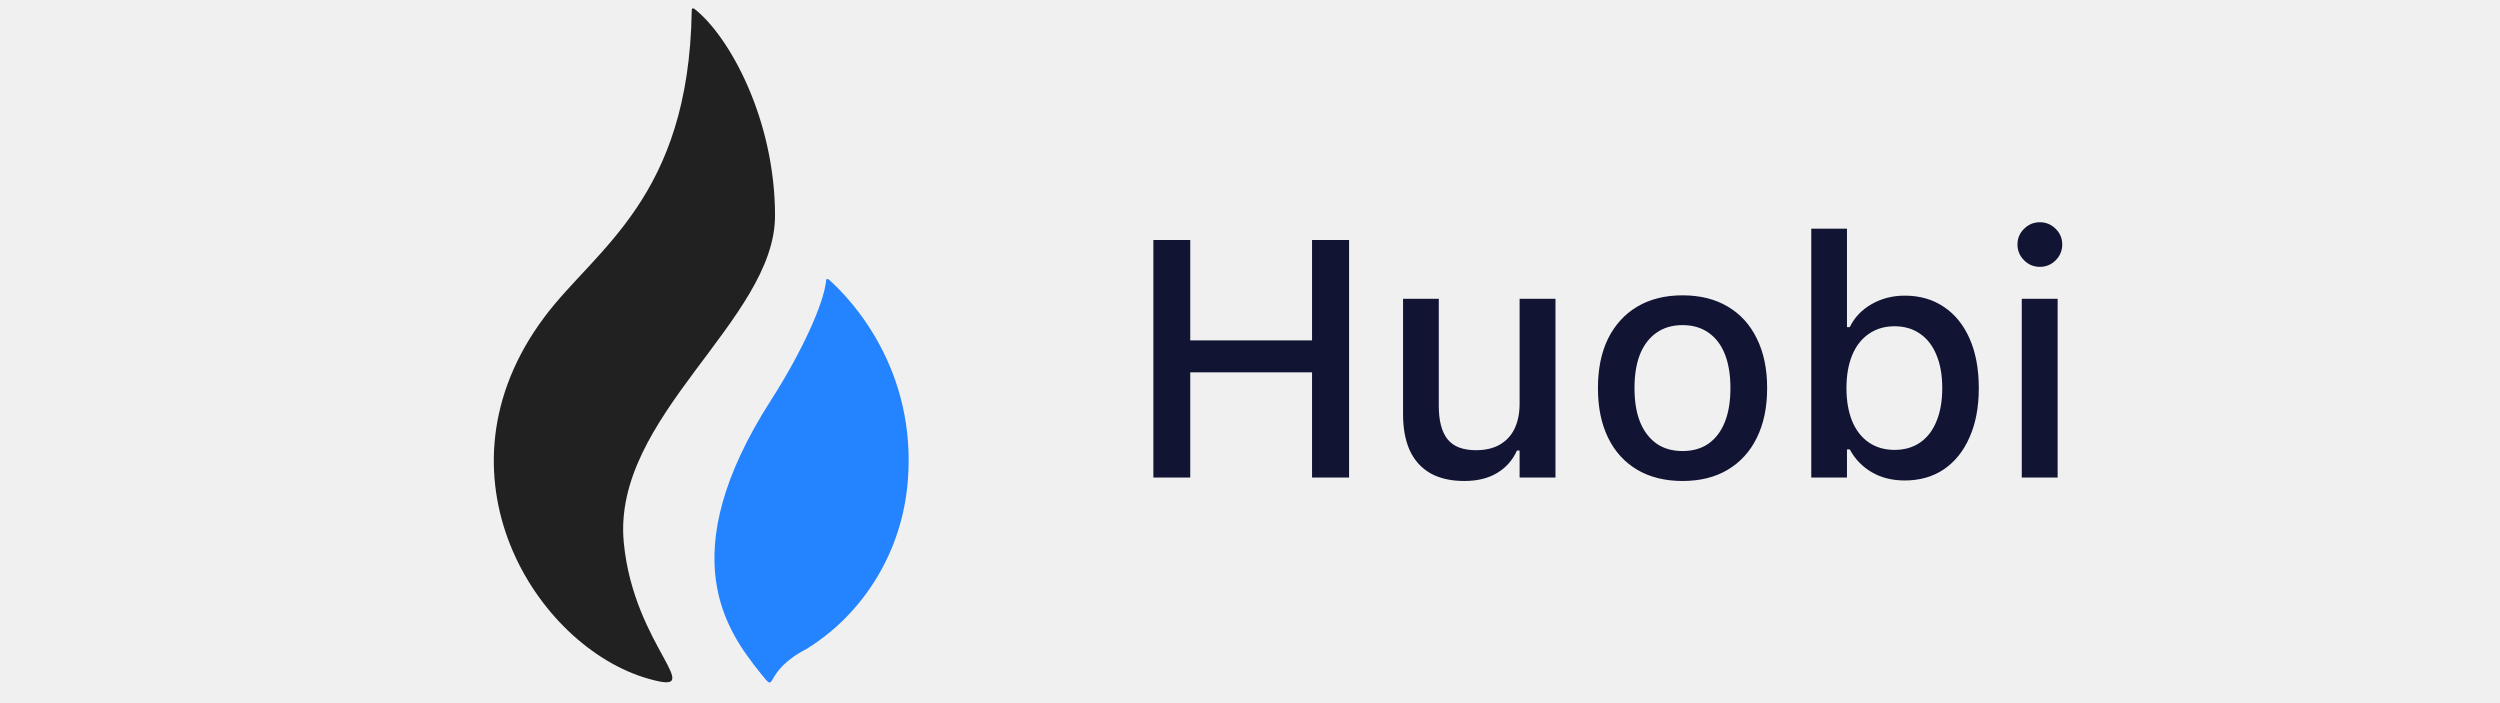
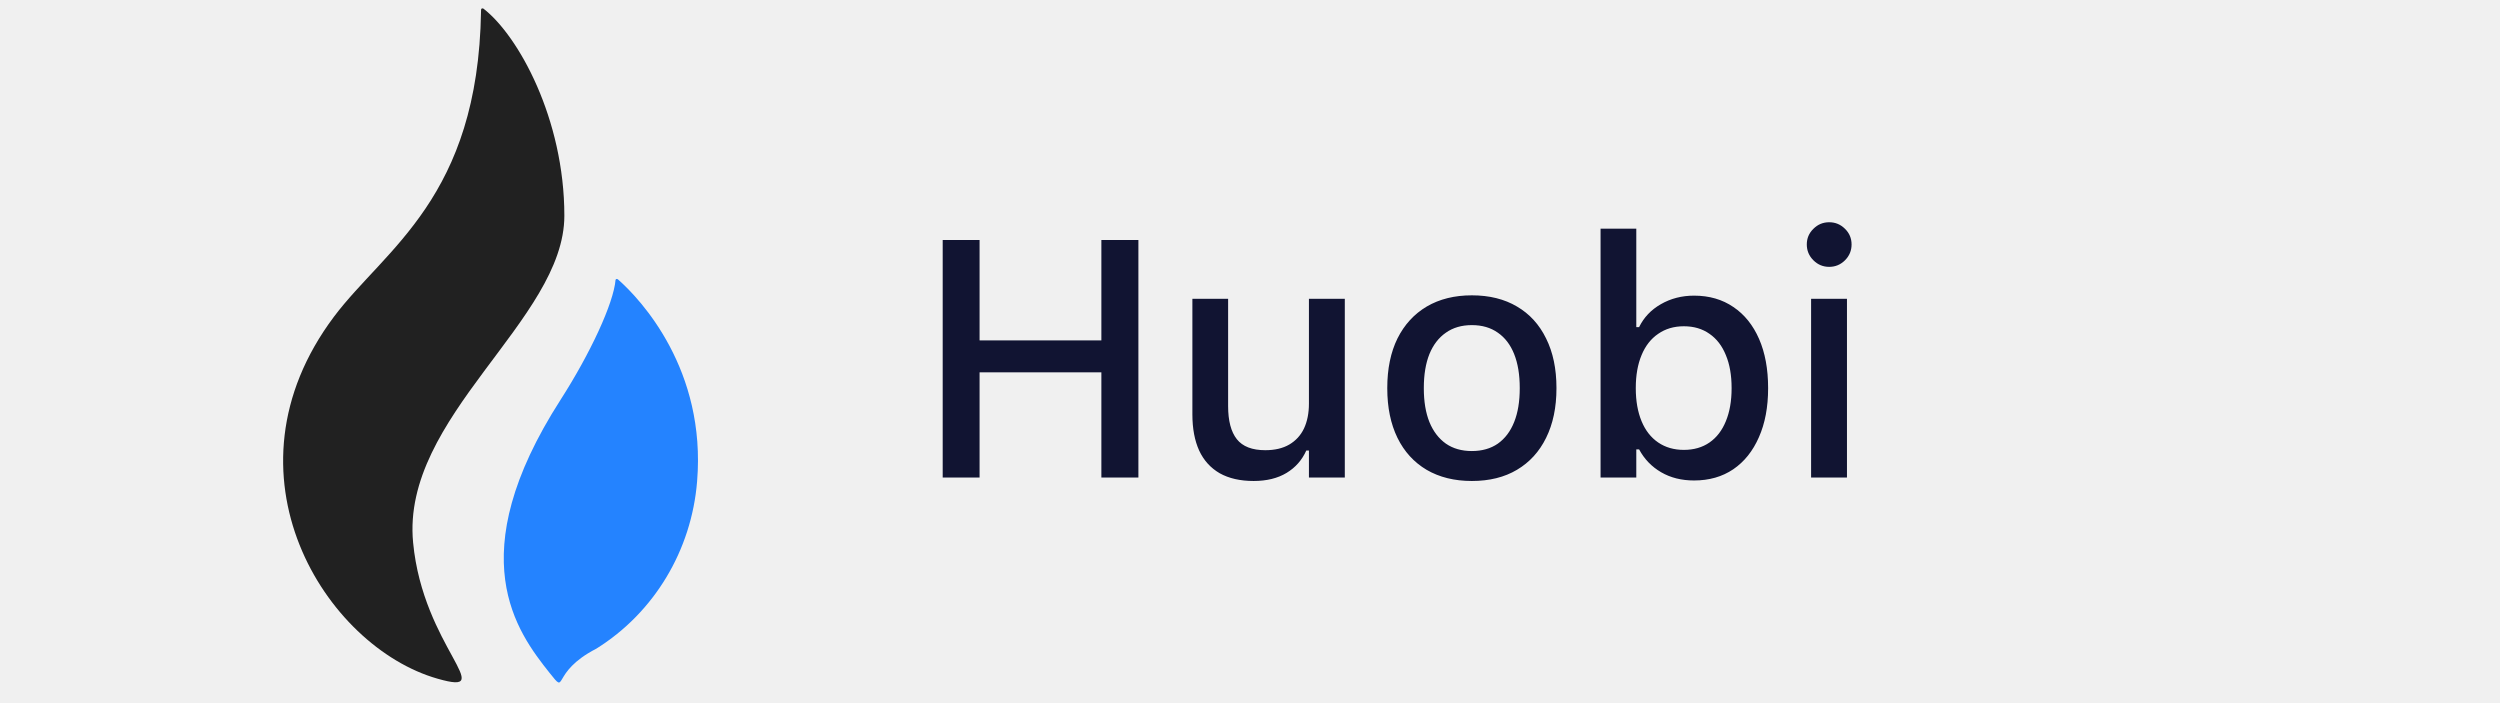
<svg xmlns="http://www.w3.org/2000/svg" width="89" height="25" viewBox="0 0 89 25" fill="none">
-   <g clip-path="url(#clip0_298_9087)">
-     <path d="M29.5 9.947C29.473 9.93 29.437 9.916 29.414 9.96C29.345 10.797 28.512 12.587 27.455 14.234C23.872 19.813 25.913 22.504 27.062 23.951C27.729 24.788 27.062 23.951 28.727 23.094C30.785 21.812 32.119 19.596 32.317 17.135C32.644 13.17 30.326 10.672 29.5 9.947Z" fill="#2483FF" />
-     <path d="M27.591 7.679C27.591 4.236 25.956 1.27 24.711 0.308C24.711 0.308 24.615 0.254 24.625 0.393C24.522 7.046 21.209 8.849 19.39 11.275C15.188 16.881 19.092 23.026 23.076 24.161C25.295 24.799 22.56 23.036 22.207 19.318C21.774 14.831 27.591 11.401 27.591 7.679Z" fill="#212121" />
+   <g clip-path="url(#clip0_248_7273)">
+     <path d="M22 9.947C21.973 9.93 21.937 9.916 21.914 9.96C21.845 10.797 21.012 12.587 19.955 14.234C16.372 19.813 18.413 22.504 19.562 23.951C20.229 24.788 19.562 23.951 21.227 23.094C23.285 21.812 24.619 19.596 24.817 17.135C25.144 13.17 22.826 10.672 22 9.947Z" fill="#2483FF" />
+     <path d="M20.091 7.679C20.091 4.236 18.456 1.27 17.211 0.308C17.211 0.308 17.115 0.254 17.125 0.393C17.022 7.046 13.71 8.849 11.889 11.275C7.688 16.881 11.592 23.026 15.576 24.161C17.795 24.799 15.06 23.036 14.707 19.318C14.274 14.831 20.091 11.401 20.091 7.679Z" fill="#212121" />
  </g>
-   <path d="M41.06 17H42.373V13.256H46.709V17H48.027V8.545H46.709V12.119H42.373V8.545H41.06V17ZM52.129 17.123C52.594 17.123 52.984 17.027 53.301 16.836C53.617 16.645 53.852 16.379 54.004 16.039H54.098V17H55.375V10.637H54.098V14.369C54.098 14.709 54.039 15.004 53.922 15.254C53.805 15.5 53.629 15.691 53.395 15.828C53.164 15.961 52.881 16.027 52.545 16.027C52.076 16.027 51.738 15.896 51.531 15.635C51.324 15.373 51.221 14.98 51.221 14.457V10.637H49.949V14.756C49.949 15.256 50.029 15.684 50.19 16.039C50.353 16.391 50.598 16.66 50.922 16.848C51.25 17.031 51.652 17.123 52.129 17.123ZM59.898 17.123C60.523 17.123 61.059 16.99 61.504 16.725C61.953 16.459 62.299 16.08 62.541 15.588C62.787 15.092 62.91 14.504 62.91 13.824V13.812C62.91 13.129 62.787 12.541 62.541 12.049C62.299 11.553 61.953 11.174 61.504 10.912C61.055 10.646 60.52 10.514 59.898 10.514C59.281 10.514 58.746 10.646 58.293 10.912C57.844 11.178 57.496 11.557 57.25 12.049C57.008 12.541 56.887 13.129 56.887 13.812V13.824C56.887 14.504 57.008 15.092 57.25 15.588C57.492 16.08 57.838 16.459 58.287 16.725C58.74 16.99 59.277 17.123 59.898 17.123ZM59.898 16.057C59.535 16.057 59.227 15.969 58.973 15.793C58.719 15.613 58.523 15.357 58.387 15.025C58.254 14.693 58.188 14.293 58.188 13.824V13.812C58.188 13.34 58.254 12.938 58.387 12.605C58.523 12.273 58.719 12.02 58.973 11.844C59.227 11.664 59.535 11.574 59.898 11.574C60.262 11.574 60.57 11.664 60.824 11.844C61.078 12.02 61.272 12.273 61.404 12.605C61.537 12.938 61.603 13.34 61.603 13.812V13.824C61.603 14.293 61.537 14.693 61.404 15.025C61.272 15.357 61.078 15.613 60.824 15.793C60.57 15.969 60.262 16.057 59.898 16.057ZM67.809 17.105C68.344 17.105 68.809 16.973 69.203 16.707C69.598 16.438 69.902 16.057 70.117 15.565C70.336 15.072 70.445 14.492 70.445 13.824V13.812C70.445 13.141 70.338 12.559 70.123 12.066C69.908 11.574 69.603 11.195 69.209 10.93C68.814 10.66 68.348 10.525 67.809 10.525C67.371 10.525 66.977 10.627 66.625 10.83C66.277 11.029 66.019 11.301 65.852 11.645H65.752V8.141H64.481V17H65.752V15.998H65.852C66.039 16.346 66.301 16.617 66.637 16.812C66.973 17.008 67.363 17.105 67.809 17.105ZM67.445 16.016C67.094 16.016 66.789 15.928 66.531 15.752C66.273 15.576 66.076 15.324 65.939 14.996C65.803 14.664 65.734 14.273 65.734 13.824V13.812C65.734 13.359 65.803 12.969 65.939 12.641C66.076 12.312 66.273 12.06 66.531 11.885C66.789 11.705 67.094 11.615 67.445 11.615C67.801 11.615 68.106 11.705 68.359 11.885C68.613 12.06 68.807 12.312 68.939 12.641C69.076 12.965 69.144 13.355 69.144 13.812V13.824C69.144 14.277 69.076 14.668 68.939 14.996C68.807 15.324 68.613 15.576 68.359 15.752C68.106 15.928 67.801 16.016 67.445 16.016ZM71.975 17H73.252V10.637H71.975V17ZM72.619 9.5C72.838 9.5 73.025 9.422 73.182 9.266C73.338 9.109 73.416 8.922 73.416 8.703C73.416 8.484 73.338 8.299 73.182 8.146C73.025 7.99 72.838 7.912 72.619 7.912C72.4 7.912 72.213 7.99 72.057 8.146C71.9 8.299 71.822 8.484 71.822 8.703C71.822 8.922 71.9 9.109 72.057 9.266C72.213 9.422 72.4 9.5 72.619 9.5Z" fill="#111432" />
+   <path d="M33.56 17H34.873V13.256H39.209V17H40.527V8.545H39.209V12.119H34.873V8.545H33.56V17ZM44.629 17.123C45.094 17.123 45.484 17.027 45.801 16.836C46.117 16.645 46.352 16.379 46.504 16.039H46.598V17H47.875V10.637H46.598V14.369C46.598 14.709 46.539 15.004 46.422 15.254C46.305 15.5 46.129 15.691 45.895 15.828C45.664 15.961 45.381 16.027 45.045 16.027C44.576 16.027 44.238 15.896 44.031 15.635C43.824 15.373 43.721 14.98 43.721 14.457V10.637H42.449V14.756C42.449 15.256 42.529 15.684 42.69 16.039C42.853 16.391 43.098 16.66 43.422 16.848C43.75 17.031 44.152 17.123 44.629 17.123ZM52.398 17.123C53.023 17.123 53.559 16.99 54.004 16.725C54.453 16.459 54.799 16.08 55.041 15.588C55.287 15.092 55.41 14.504 55.41 13.824V13.812C55.41 13.129 55.287 12.541 55.041 12.049C54.799 11.553 54.453 11.174 54.004 10.912C53.555 10.646 53.02 10.514 52.398 10.514C51.781 10.514 51.246 10.646 50.793 10.912C50.344 11.178 49.996 11.557 49.75 12.049C49.508 12.541 49.387 13.129 49.387 13.812V13.824C49.387 14.504 49.508 15.092 49.75 15.588C49.992 16.08 50.338 16.459 50.787 16.725C51.24 16.99 51.777 17.123 52.398 17.123ZM52.398 16.057C52.035 16.057 51.727 15.969 51.473 15.793C51.219 15.613 51.023 15.357 50.887 15.025C50.754 14.693 50.688 14.293 50.688 13.824V13.812C50.688 13.34 50.754 12.938 50.887 12.605C51.023 12.273 51.219 12.02 51.473 11.844C51.727 11.664 52.035 11.574 52.398 11.574C52.762 11.574 53.07 11.664 53.324 11.844C53.578 12.02 53.772 12.273 53.904 12.605C54.037 12.938 54.103 13.34 54.103 13.812V13.824C54.103 14.293 54.037 14.693 53.904 15.025C53.772 15.357 53.578 15.613 53.324 15.793C53.07 15.969 52.762 16.057 52.398 16.057ZM60.309 17.105C60.844 17.105 61.309 16.973 61.703 16.707C62.098 16.438 62.402 16.057 62.617 15.565C62.836 15.072 62.945 14.492 62.945 13.824V13.812C62.945 13.141 62.838 12.559 62.623 12.066C62.408 11.574 62.103 11.195 61.709 10.93C61.315 10.66 60.848 10.525 60.309 10.525C59.871 10.525 59.477 10.627 59.125 10.83C58.777 11.029 58.52 11.301 58.352 11.645H58.252V8.141H56.98V17H58.252V15.998H58.352C58.539 16.346 58.801 16.617 59.137 16.812C59.473 17.008 59.863 17.105 60.309 17.105ZM59.945 16.016C59.594 16.016 59.289 15.928 59.031 15.752C58.773 15.576 58.576 15.324 58.44 14.996C58.303 14.664 58.234 14.273 58.234 13.824V13.812C58.234 13.359 58.303 12.969 58.44 12.641C58.576 12.312 58.773 12.06 59.031 11.885C59.289 11.705 59.594 11.615 59.945 11.615C60.301 11.615 60.605 11.705 60.859 11.885C61.113 12.06 61.307 12.312 61.44 12.641C61.576 12.965 61.645 13.355 61.645 13.812V13.824C61.645 14.277 61.576 14.668 61.44 14.996C61.307 15.324 61.113 15.576 60.859 15.752C60.605 15.928 60.301 16.016 59.945 16.016ZM64.475 17H65.752V10.637H64.475V17ZM65.119 9.5C65.338 9.5 65.525 9.422 65.682 9.266C65.838 9.109 65.916 8.922 65.916 8.703C65.916 8.484 65.838 8.299 65.682 8.146C65.525 7.99 65.338 7.912 65.119 7.912C64.9 7.912 64.713 7.99 64.557 8.146C64.4 8.299 64.322 8.484 64.322 8.703C64.322 8.922 64.4 9.109 64.557 9.266C64.713 9.422 64.9 9.5 65.119 9.5Z" fill="#111432" />
  <defs>
-     <clipPath id="clip0_298_9087">
-       <rect width="24" height="24" fill="white" transform="translate(14 0.297363)" />
+     <clipPath id="clip0_248_7273">
+       <rect width="24" height="24" fill="white" transform="translate(6.5 0.297363)" />
    </clipPath>
  </defs>
</svg>
